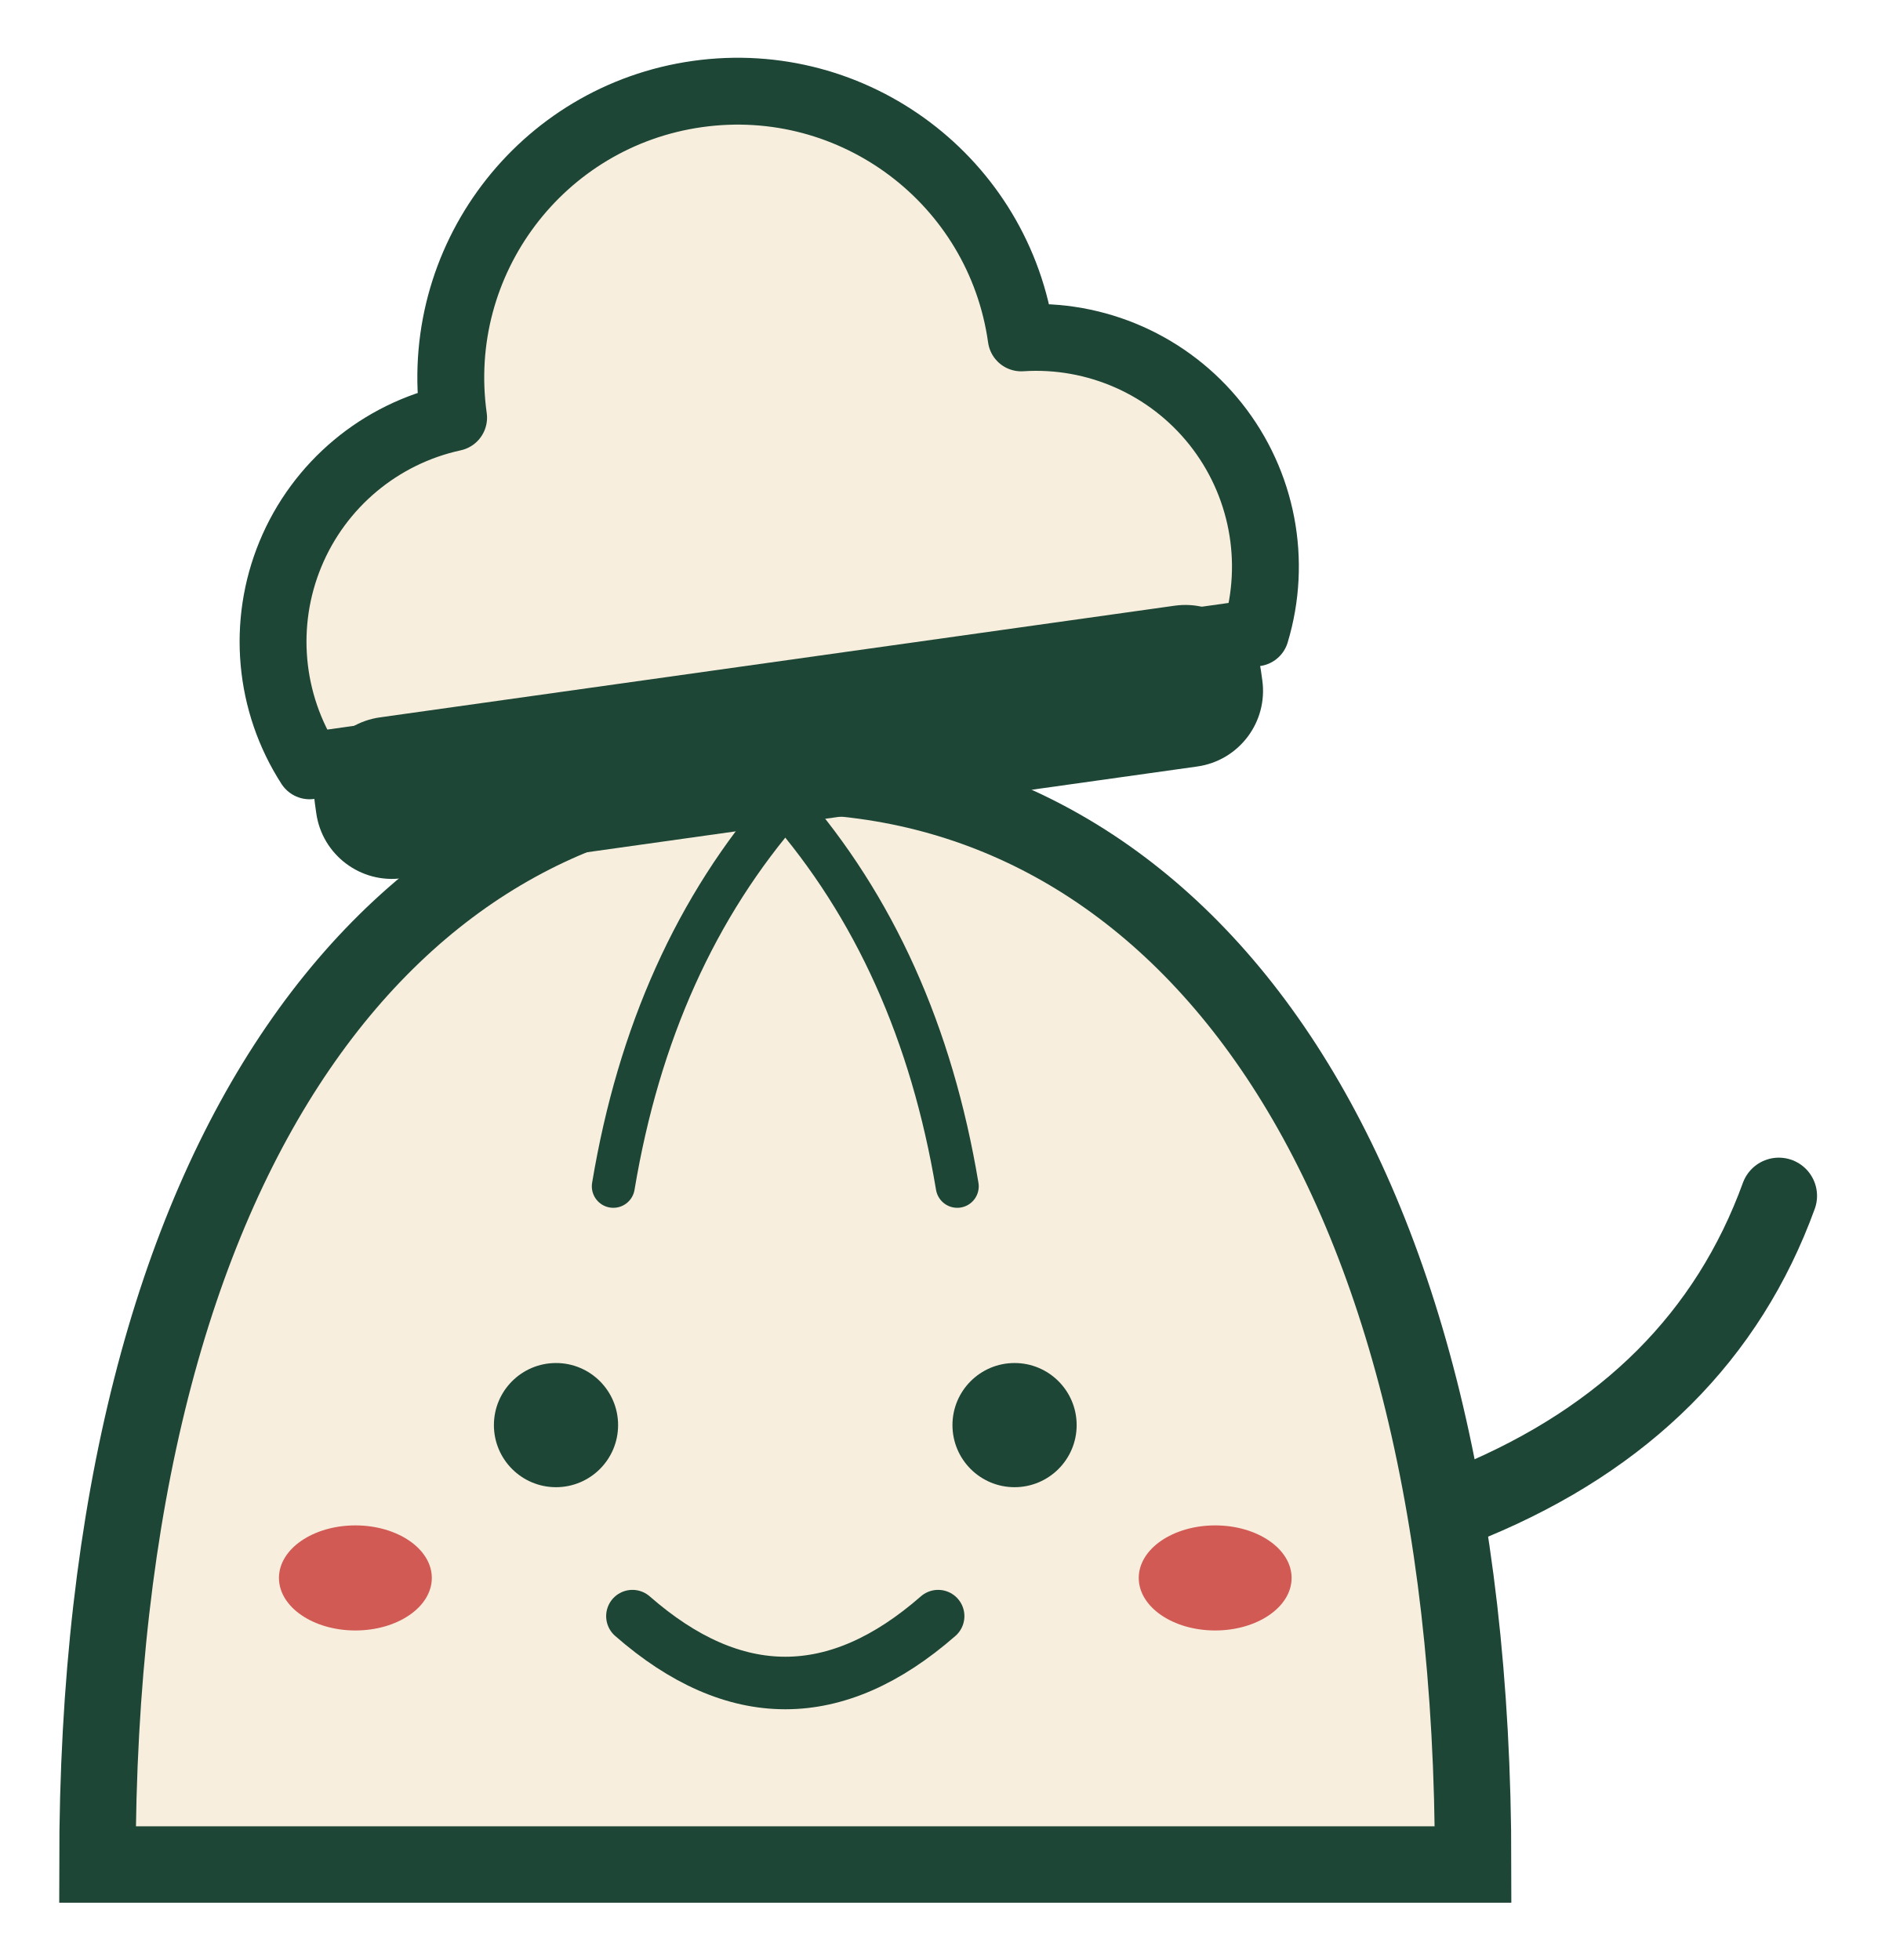
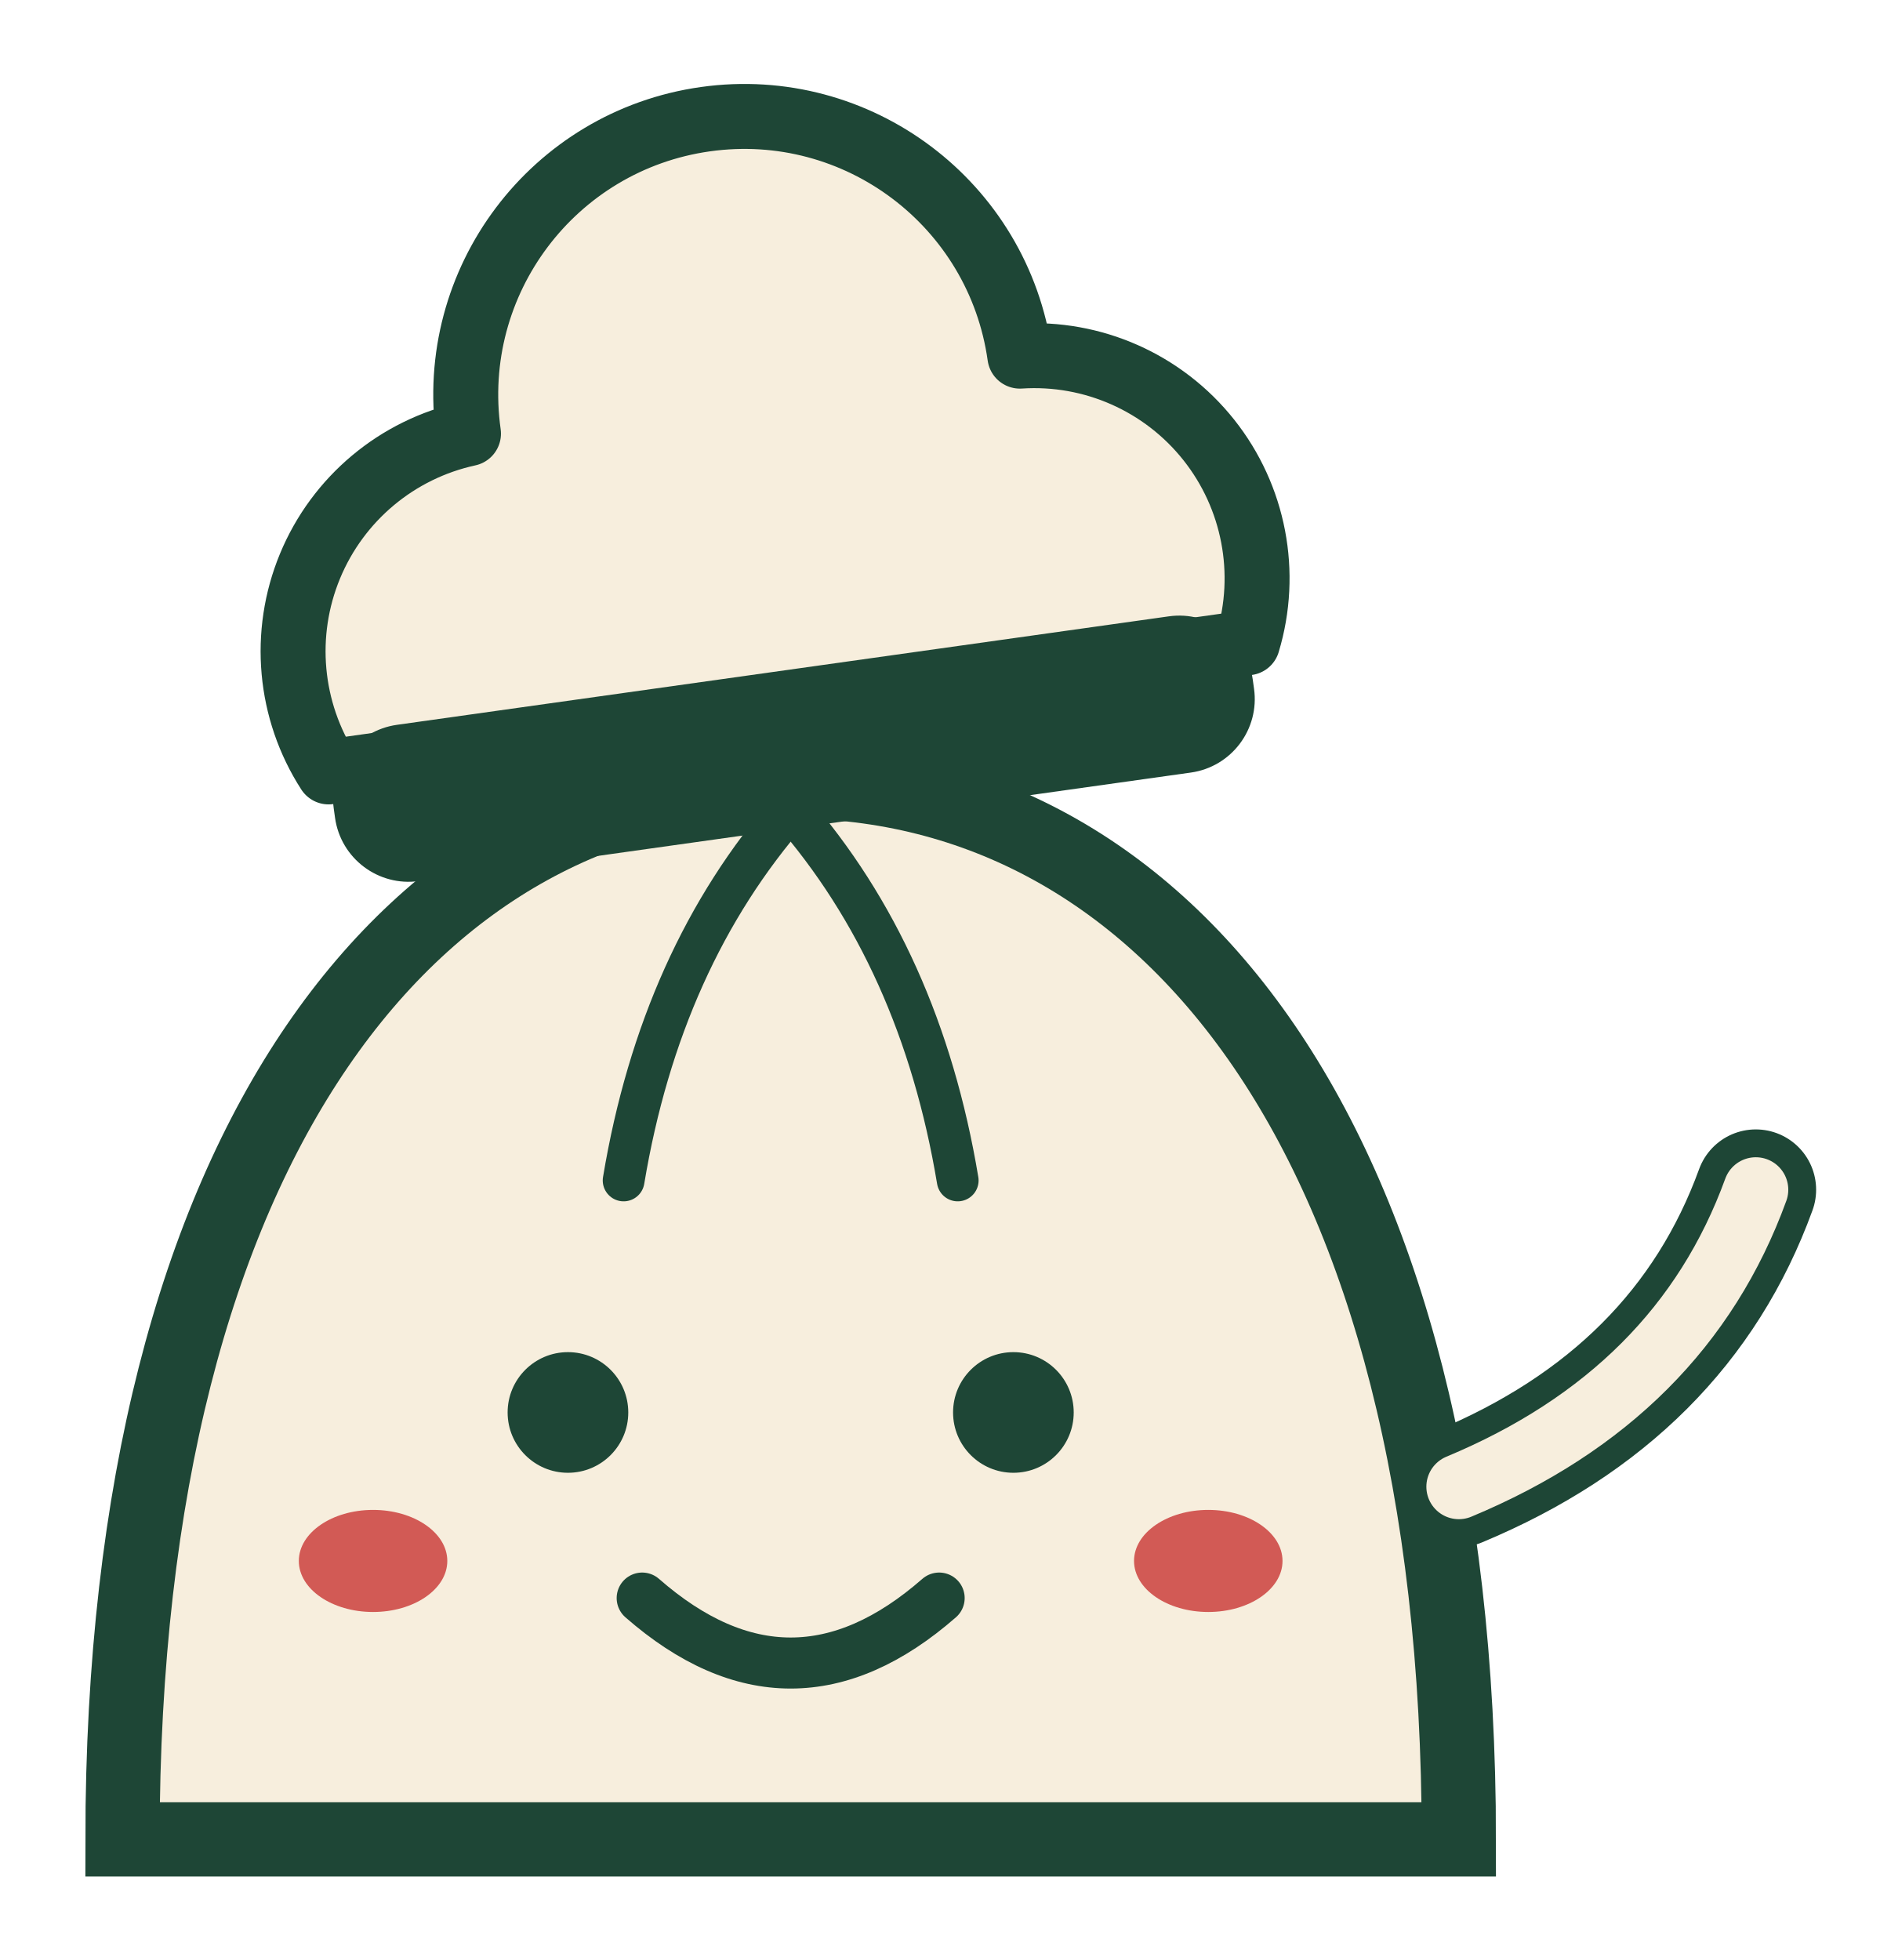
- <svg xmlns="http://www.w3.org/2000/svg" viewBox="117.8 124.8 196.5 205.2">
+ <svg xmlns="http://www.w3.org/2000/svg" viewBox="114.8 121.8 202.5 211.2">
  <g transform="translate(0,48)">
    <path d="M128,272 C128,196 160,158 200,158 C240,158 272,196 272,272 Z" fill="#F7EEDD" stroke="#1E4636" stroke-width="8" />
    <path d="M200,161 Q186,177 182,201" fill="none" stroke="#1E4636" stroke-width="4.5" stroke-linecap="round" />
    <path d="M200,161 Q214,177 218,201" fill="none" stroke="#1E4636" stroke-width="4.5" stroke-linecap="round" />
    <circle cx="176" cy="226" r="6.5" fill="#1E4636" />
    <circle cx="224" cy="226" r="6.5" fill="#1E4636" />
    <path d="M184,246 Q200,260 216,246" fill="none" stroke="#1E4636" stroke-width="5.5" stroke-linecap="round" />
    <ellipse cx="155" cy="242" rx="8" ry="5.5" fill="#C62828" opacity=".75" />
    <ellipse cx="245" cy="242" rx="8" ry="5.5" fill="#C62828" opacity=".75" />
-     <path d="M272,234 Q296,224 304,202" fill="none" stroke="#1E4636" stroke-width="8" stroke-linecap="round" />
+     <path d="M272,234 Q296,224 304,202" fill="none" stroke="#1E4636" stroke-width="13" stroke-linecap="round" />
+     <path d="M272,234 Q296,224 304,202" fill="none" stroke="#F7EEDD" stroke-width="7" stroke-linecap="round" />
    <g transform="rotate(-8,200,152)">
      <path d="M150,150 a24,24 0 0 1 20,-34 a26,26 0 0 1 60,0 a24,24 0 0 1 20,34 Z" fill="#F7EEDD" stroke="#1E4636" stroke-width="7" stroke-linejoin="round" />
      <rect x="150" y="146" width="100" height="17" rx="8" fill="#1E4636" />
    </g>
  </g>
</svg>
